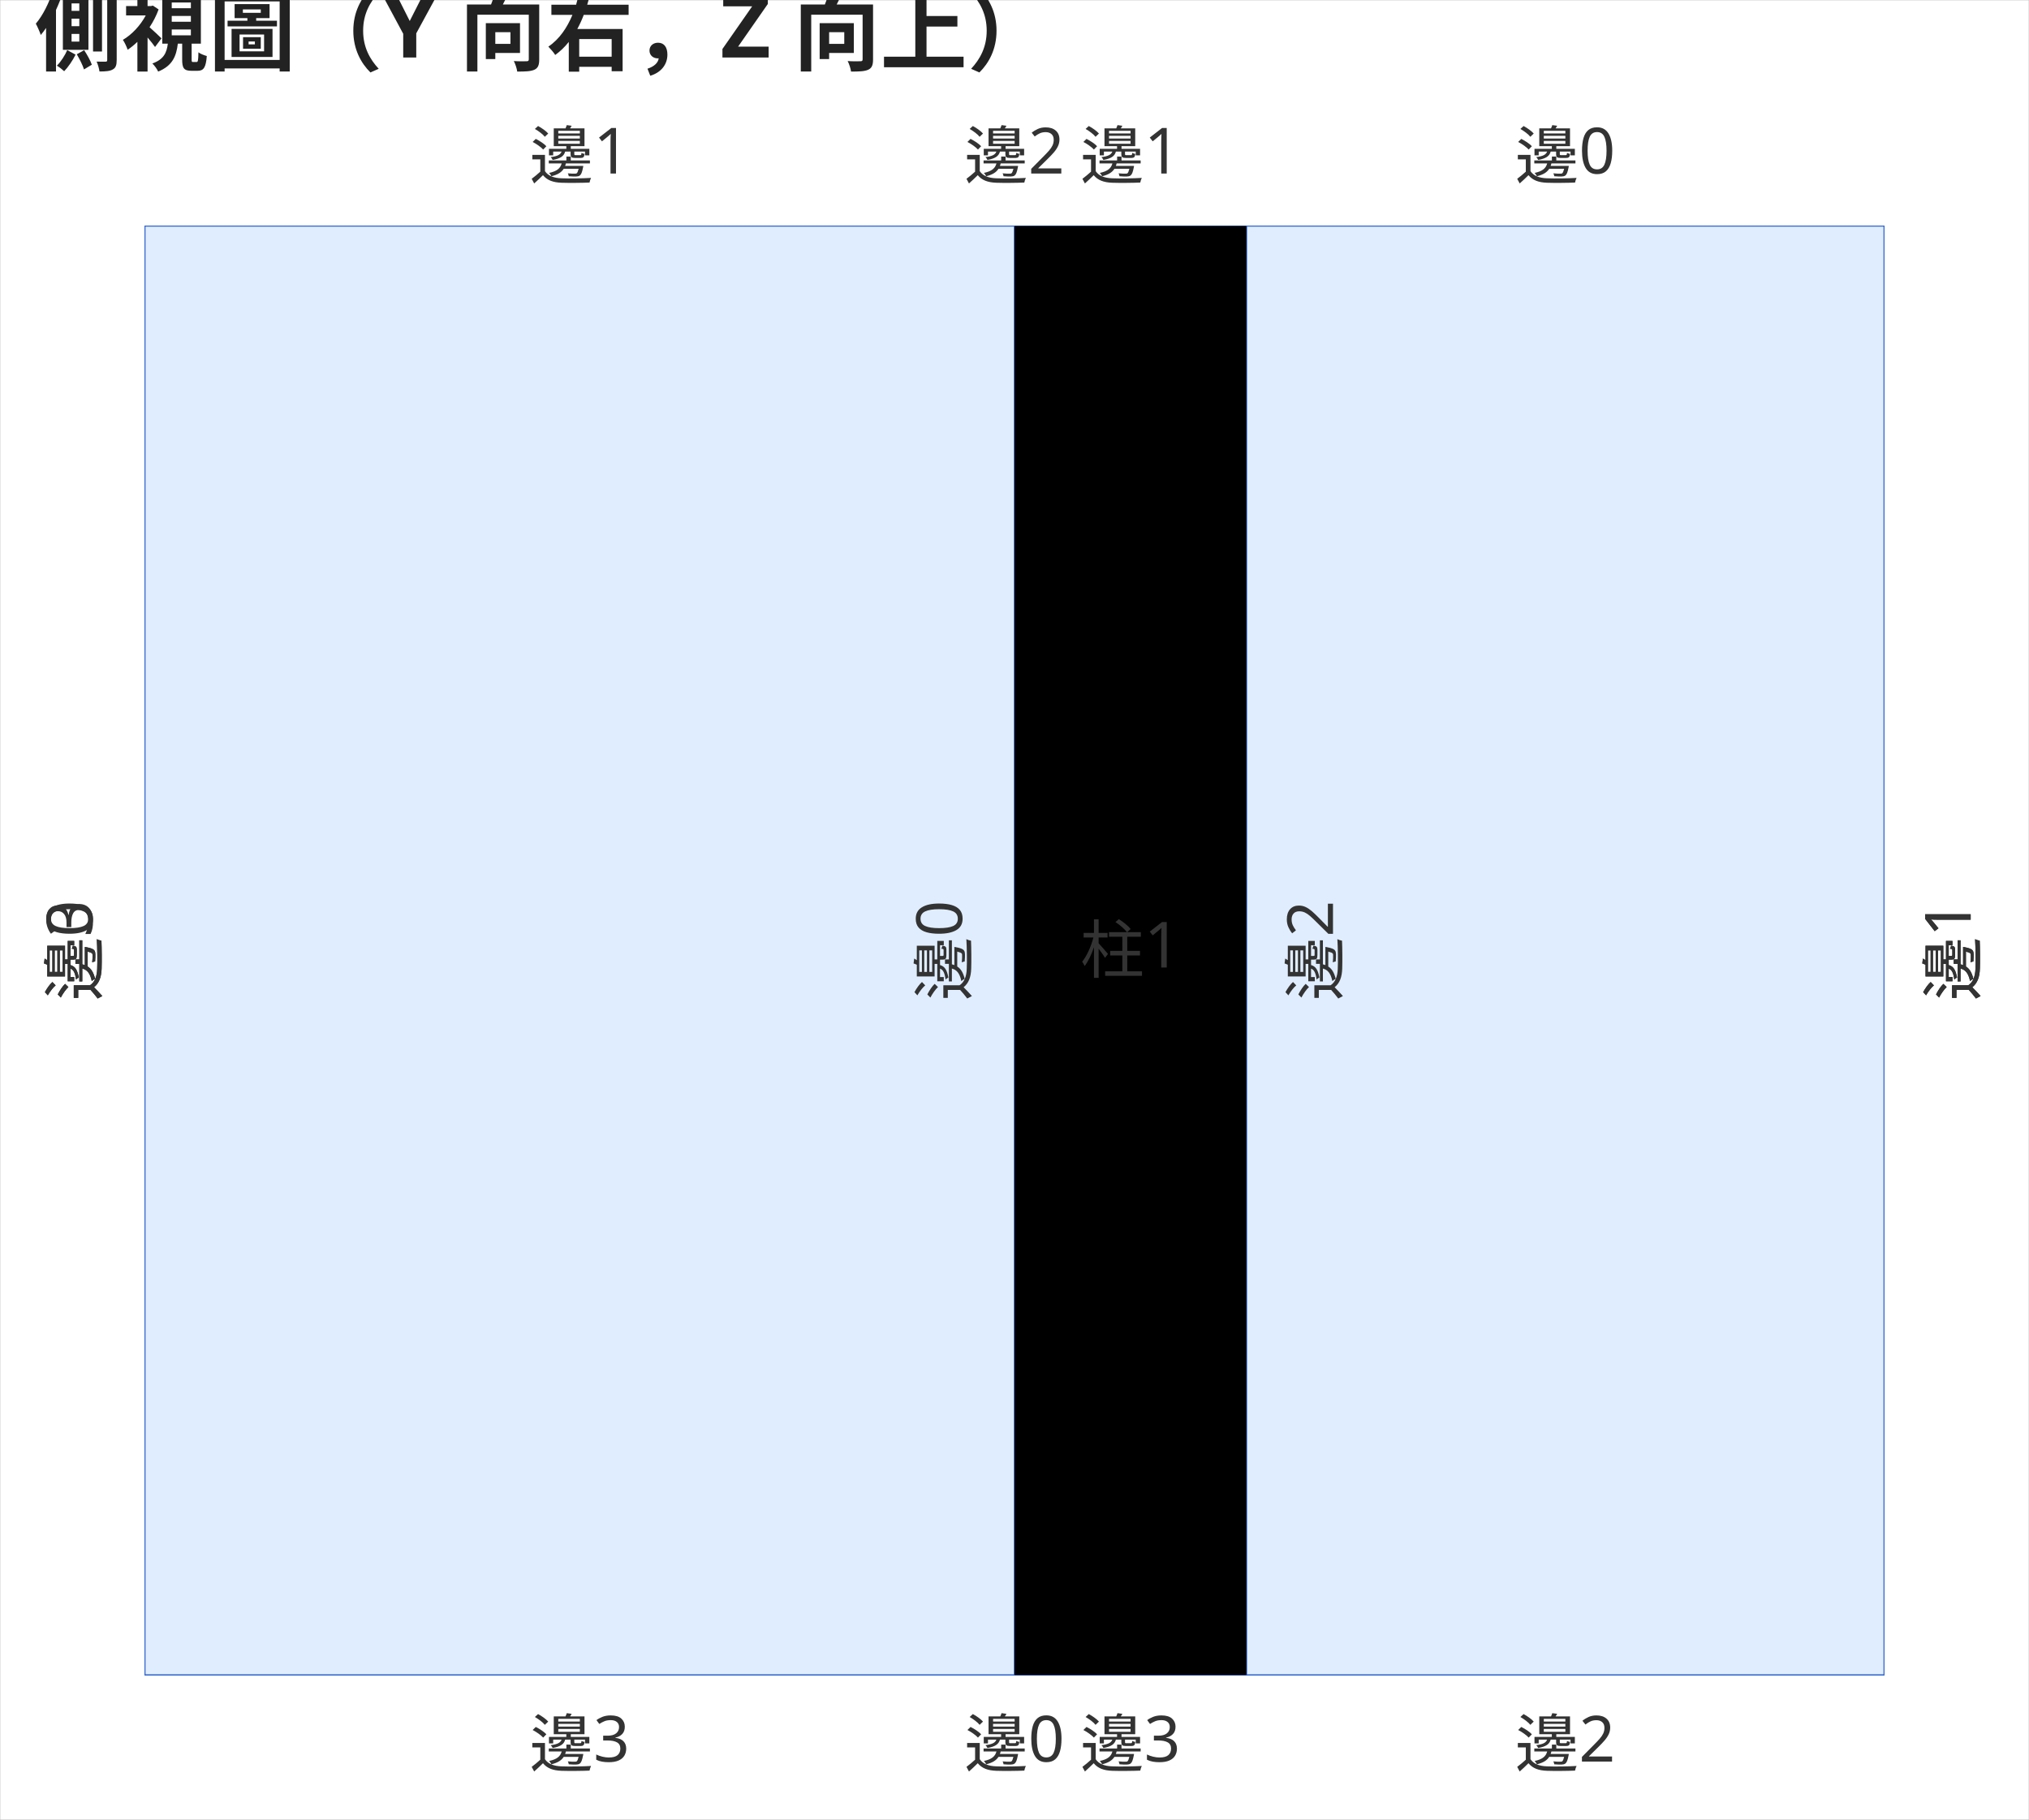
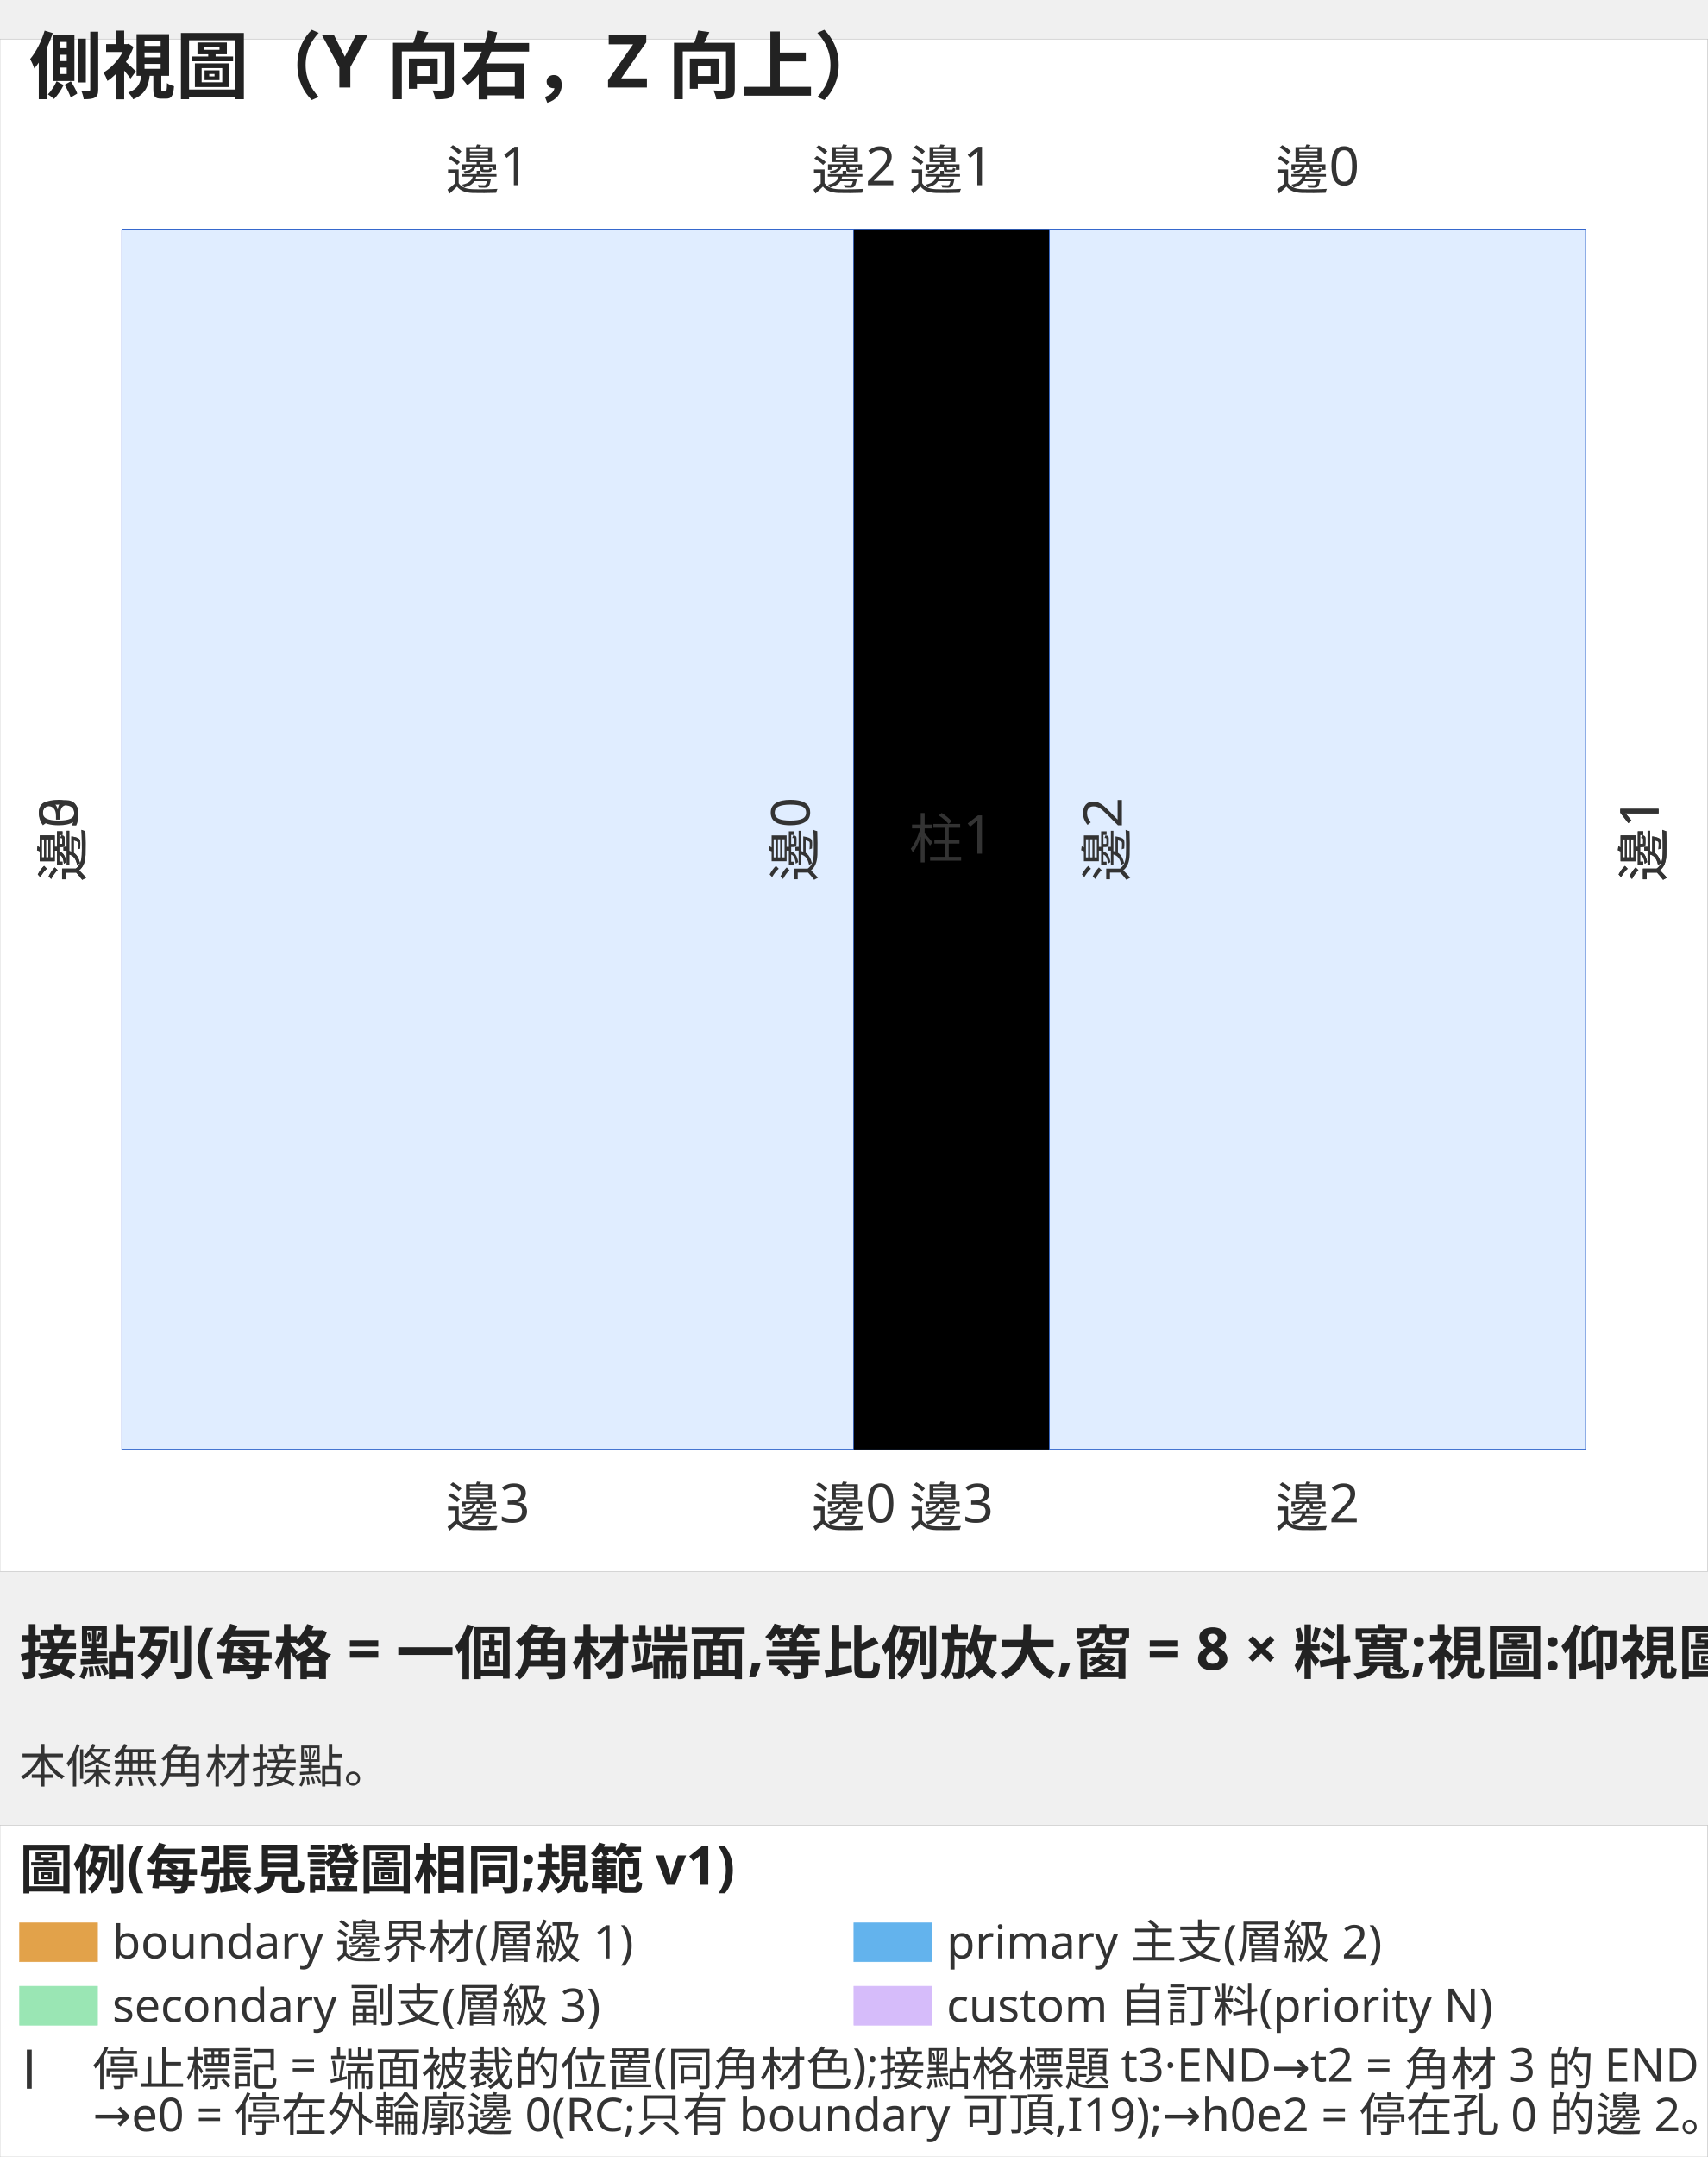
- <svg xmlns="http://www.w3.org/2000/svg" width="100%" viewBox="4800 0 3500 3140" data-full="0 0 8300 7080">
+ <svg xmlns="http://www.w3.org/2000/svg" width="100%" viewBox="4800 -80 3500 4420" data-full="4800 -80 3500 4420">
  <style>
  polygon, line, rect { vector-effect: non-scaling-stroke; }
  .frame { fill: #ffffff; stroke: #bbbbbb; stroke-width: 1px; }
  .title { font: bold 150px sans-serif; fill: #222222; }
  .label { font: 110px sans-serif; fill: #333333; text-anchor: middle; dominant-baseline: middle; }
  .guide-label { text-anchor: start; fill: #b03030; }
  .timber-label { fill: #7a4a00; font-weight: bold; }
  .guide-label, .timber-label { paint-order: stroke; stroke: #ffffff; stroke-width: 30px; stroke-linejoin: round; }
  .surface { fill: #dbe9ff; fill-opacity: 0.6; stroke: #3366cc; stroke-width: 1.5px; }
  .hole { fill: #ffffff; stroke: #3366cc; stroke-width: 1.5px; }
  .edge { stroke: #3366cc; stroke-width: 1.5px; }
  .edge-free { stroke: #e08020; stroke-width: 1.5px; stroke-dasharray: 30 15; }
  .guide { stroke: #cc3333; stroke-width: 1px; stroke-dasharray: 60 30; }
  .timber-face { fill: #ffd27f; fill-opacity: 0.5; stroke: #a06000; stroke-width: 1.5px; }
  .timber-face-near { fill-opacity: 0.85; }
</style>
-   <g transform="translate(250,2890)">
-     <rect class="frame" x="-250" y="-2890" width="4500" height="3140" />
-     <text x="-190" y="-2780" class="title">前視圖（X 向右，Z 向上）</text>
-     <polygon points="0,-2500 4000,-2500 4000,-2500 0,-2500" class="surface" />
-     <line x1="0" y1="-2500" x2="4000" y2="-2500" class="edge" />
-     <line x1="4000" y1="-2500" x2="4000" y2="-2500" class="edge" />
-     <line x1="4000" y1="-2500" x2="0" y2="-2500" class="edge" />
-     <line x1="0" y1="-2500" x2="0" y2="-2500" class="edge" />
-     <polygon points="0,0 0,0 4000,0 4000,0" class="surface" />
-     <line x1="0" y1="0" x2="0" y2="0" class="edge" />
-     <line x1="0" y1="0" x2="4000" y2="0" class="edge" />
-     <line x1="4000" y1="0" x2="4000" y2="0" class="edge" />
-     <line x1="4000" y1="0" x2="0" y2="0" class="edge" />
-     <polygon points="0,0 4000,0 4000,-2500 0,-2500" class="surface" />
-     <line x1="0" y1="0" x2="4000" y2="0" class="edge" />
-     <text x="2000" y="120" class="label">邊0</text>
-     <line x1="4000" y1="0" x2="4000" y2="-2500" class="edge" />
-     <text x="4120" y="-1250" class="label" transform="rotate(-90 4120 -1250)">邊1</text>
-     <line x1="4000" y1="-2500" x2="0" y2="-2500" class="edge" />
-     <text x="2000" y="-2620" class="label">邊2</text>
-     <line x1="0" y1="-2500" x2="0" y2="0" class="edge" />
-     <text x="-120" y="-1250" class="label" transform="rotate(-90 -120 -1250)">邊3</text>
-     <polygon points="0,0 0,-2500 4000,-2500 4000,0" class="surface" />
-     <line x1="0" y1="0" x2="0" y2="-2500" class="edge" />
-     <text x="-120" y="-1250" class="label" transform="rotate(-90 -120 -1250)">邊0</text>
-     <line x1="0" y1="-2500" x2="4000" y2="-2500" class="edge" />
-     <text x="2000" y="-2620" class="label">邊1</text>
-     <line x1="4000" y1="-2500" x2="4000" y2="0" class="edge" />
-     <text x="4120" y="-1250" class="label" transform="rotate(-90 4120 -1250)">邊2</text>
-     <line x1="4000" y1="0" x2="0" y2="0" class="edge" />
-     <text x="2000" y="120" class="label">邊3</text>
-     <polygon points="0,0 0,-2500 0,-2500 0,0" class="surface" />
-     <line x1="0" y1="0" x2="0" y2="-2500" class="edge" />
-     <line x1="0" y1="-2500" x2="0" y2="-2500" class="edge" />
-     <line x1="0" y1="-2500" x2="0" y2="0" class="edge" />
-     <line x1="0" y1="0" x2="0" y2="0" class="edge" />
-     <polygon points="4000,0 4000,0 4000,-2500 4000,-2500" class="surface" />
-     <line x1="4000" y1="0" x2="4000" y2="0" class="edge" />
-     <line x1="4000" y1="0" x2="4000" y2="-2500" class="edge" />
-     <line x1="4000" y1="-2500" x2="4000" y2="-2500" class="edge" />
-     <line x1="4000" y1="-2500" x2="4000" y2="0" class="edge" />
-     <polygon points="0,-2500 0,-2500 0,0 0,0" class="surface" />
-     <line x1="0" y1="-2500" x2="0" y2="-2500" class="edge" />
-     <line x1="0" y1="-2500" x2="0" y2="0" class="edge" />
-     <line x1="0" y1="0" x2="0" y2="0" class="edge" />
-     <line x1="0" y1="0" x2="0" y2="-2500" class="edge" />
-     <polygon points="400,0 400,-2500 400,-2500 400,0" class="surface" />
-     <line x1="400" y1="0" x2="400" y2="-2500" class="edge" />
-     <line x1="400" y1="-2500" x2="400" y2="-2500" class="edge" />
-     <line x1="400" y1="-2500" x2="400" y2="0" class="edge" />
-     <line x1="400" y1="0" x2="400" y2="0" class="edge" />
-     <polygon points="0,-2500 400,-2500 400,0 0,0" class="" />
-     <text x="200" y="-1250" class="label">柱1</text>
-   </g>
-   <g transform="translate(5050,2890)">
+   <style id="witness">.role-boundary{fill:#e2a24a;stroke:#e2a24a}.role-primary{fill:#63b3ed;stroke:#63b3ed}.role-secondary{fill:#9ae6b4;stroke:#9ae6b4}.role-custom{fill:#d6bcfa;stroke:#d6bcfa}.stop{fill:none;stroke-linecap:butt}.stop-label{font:bold 110px sans-serif;dominant-baseline:middle;paint-order:stroke;stroke:#ffffff;stroke-width:30px;stroke-linejoin:round}.tile-frame{fill:#ffffff;stroke:#888888;stroke-width:1px}.tile-title{font:bold 72px sans-serif;fill:#222222}.tile .label{display:none}.legend-title{font:bold 110px sans-serif;fill:#222222}.legend-text{font:95px sans-serif;fill:#333333;dominant-baseline:middle}.legend-box{fill:#ffffff;stroke:#bbbbbb;stroke-width:1px}.section-title{font:bold 120px sans-serif;fill:#222222}</style>
+   <g transform="translate(5050,2890)" data-view="side">
    <rect class="frame" x="-250" y="-2890" width="3500" height="3140" />
    <text x="-190" y="-2780" class="title">側視圖（Y 向右，Z 向上）</text>
    <polygon points="0,-2500 0,-2500 3000,-2500 3000,-2500" class="surface" />
    <line x1="0" y1="-2500" x2="0" y2="-2500" class="edge" />
    <line x1="0" y1="-2500" x2="3000" y2="-2500" class="edge" />
    <line x1="3000" y1="-2500" x2="3000" y2="-2500" class="edge" />
    <line x1="3000" y1="-2500" x2="0" y2="-2500" class="edge" />
    <polygon points="0,0 3000,0 3000,0 0,0" class="surface" />
    <line x1="0" y1="0" x2="3000" y2="0" class="edge" />
    <line x1="3000" y1="0" x2="3000" y2="0" class="edge" />
    <line x1="3000" y1="0" x2="0" y2="0" class="edge" />
    <line x1="0" y1="0" x2="0" y2="0" class="edge" />
    <polygon points="0,0 0,0 0,-2500 0,-2500" class="surface" />
    <line x1="0" y1="0" x2="0" y2="0" class="edge" />
    <line x1="0" y1="0" x2="0" y2="-2500" class="edge" />
    <line x1="0" y1="-2500" x2="0" y2="-2500" class="edge" />
    <line x1="0" y1="-2500" x2="0" y2="0" class="edge" />
    <polygon points="3000,0 3000,-2500 3000,-2500 3000,0" class="surface" />
    <line x1="3000" y1="0" x2="3000" y2="-2500" class="edge" />
    <line x1="3000" y1="-2500" x2="3000" y2="-2500" class="edge" />
    <line x1="3000" y1="-2500" x2="3000" y2="0" class="edge" />
    <line x1="3000" y1="0" x2="3000" y2="0" class="edge" />
    <polygon points="0,0 0,-2500 1500,-2500 1500,0" class="surface" />
    <line x1="0" y1="0" x2="0" y2="-2500" class="edge" />
    <text x="-120" y="-1250" class="label" transform="rotate(-90 -120 -1250)">邊0</text>
    <line x1="0" y1="-2500" x2="1500" y2="-2500" class="edge" />
    <text x="750" y="-2620" class="label">邊1</text>
    <line x1="1500" y1="-2500" x2="1500" y2="0" class="edge" />
    <text x="1620" y="-1250" class="label" transform="rotate(-90 1620 -1250)">邊2</text>
    <line x1="1500" y1="0" x2="0" y2="0" class="edge" />
    <text x="750" y="120" class="label">邊3</text>
    <polygon points="0,0 3000,0 3000,-2500 0,-2500" class="surface" />
    <line x1="0" y1="0" x2="3000" y2="0" class="edge" />
    <text x="1500" y="120" class="label">邊0</text>
    <line x1="3000" y1="0" x2="3000" y2="-2500" class="edge" />
    <text x="3120" y="-1250" class="label" transform="rotate(-90 3120 -1250)">邊1</text>
    <line x1="3000" y1="-2500" x2="0" y2="-2500" class="edge" />
    <text x="1500" y="-2620" class="label">邊2</text>
    <line x1="0" y1="-2500" x2="0" y2="0" class="edge" />
    <text x="-120" y="-1250" class="label" transform="rotate(-90 -120 -1250)">邊3</text>
    <polygon points="1900,-2500 3000,-2500 3000,0 1900,0" class="surface" />
    <line x1="1900" y1="-2500" x2="3000" y2="-2500" class="edge" />
    <text x="2450" y="-2620" class="label">邊0</text>
    <line x1="3000" y1="-2500" x2="3000" y2="0" class="edge" />
    <text x="3120" y="-1250" class="label" transform="rotate(-90 3120 -1250)">邊1</text>
    <line x1="3000" y1="0" x2="1900" y2="0" class="edge" />
    <text x="2450" y="120" class="label">邊2</text>
    <line x1="1900" y1="0" x2="1900" y2="-2500" class="edge" />
    <text x="1780" y="-1250" class="label" transform="rotate(-90 1780 -1250)">邊3</text>
    <polygon points="1500,0 1500,-2500 1900,-2500 1900,0" class="surface" />
    <line x1="1500" y1="0" x2="1500" y2="-2500" class="edge" />
    <text x="1380" y="-1250" class="label" transform="rotate(-90 1380 -1250)">邊0</text>
    <line x1="1500" y1="-2500" x2="1900" y2="-2500" class="edge" />
    <text x="1700" y="-2620" class="label">邊1</text>
    <line x1="1900" y1="-2500" x2="1900" y2="0" class="edge" />
    <text x="2020" y="-1250" class="label" transform="rotate(-90 2020 -1250)">邊2</text>
    <line x1="1900" y1="0" x2="1500" y2="0" class="edge" />
    <text x="1700" y="120" class="label">邊3</text>
    <polygon points="1500,-2500 1900,-2500 1900,0 1500,0" class="" />
    <text x="1700" y="-1250" class="label">柱1</text>
  </g>
-   <g transform="translate(250,3830)">
-     <rect class="frame" x="-250" y="-390" width="4500" height="3640" />
-     <text x="-190" y="-280" class="title">仰視圖（X 向右，Y 向下）</text>
-     <polygon points="0,0 4000,0 4000,3000 0,3000" class="surface" />
-     <line x1="0" y1="0" x2="4000" y2="0" class="edge" />
-     <text x="2000" y="-120" class="label">邊0</text>
-     <line x1="4000" y1="0" x2="4000" y2="3000" class="edge" />
-     <text x="4120" y="1500" class="label" transform="rotate(-90 4120 1500)">邊1</text>
-     <line x1="4000" y1="3000" x2="0" y2="3000" class="edge" />
-     <text x="2000" y="3120" class="label">邊2</text>
-     <line x1="0" y1="3000" x2="0" y2="0" class="edge" />
-     <text x="-120" y="1500" class="label" transform="rotate(-90 -120 1500)">邊3</text>
-     <polygon points="0,0 0,3000 4000,3000 4000,0" class="surface" />
-     <line x1="0" y1="0" x2="0" y2="3000" class="edge" />
-     <text x="-120" y="1500" class="label" transform="rotate(-90 -120 1500)">邊0</text>
-     <line x1="0" y1="3000" x2="4000" y2="3000" class="edge" />
-     <text x="2000" y="3120" class="label">邊1</text>
-     <line x1="4000" y1="3000" x2="4000" y2="0" class="edge" />
-     <text x="4120" y="1500" class="label" transform="rotate(-90 4120 1500)">邊2</text>
-     <line x1="4000" y1="0" x2="0" y2="0" class="edge" />
-     <text x="2000" y="-120" class="label">邊3</text>
-     <polygon points="0,0 4000,0 4000,0 0,0" class="surface" />
-     <line x1="0" y1="0" x2="4000" y2="0" class="edge" />
-     <line x1="4000" y1="0" x2="4000" y2="0" class="edge" />
-     <line x1="4000" y1="0" x2="0" y2="0" class="edge" />
-     <line x1="0" y1="0" x2="0" y2="0" class="edge" />
-     <polygon points="0,3000 0,3000 4000,3000 4000,3000" class="surface" />
-     <line x1="0" y1="3000" x2="0" y2="3000" class="edge" />
-     <line x1="0" y1="3000" x2="4000" y2="3000" class="edge" />
-     <line x1="4000" y1="3000" x2="4000" y2="3000" class="edge" />
-     <line x1="4000" y1="3000" x2="0" y2="3000" class="edge" />
-     <polygon points="0,0 0,0 0,1500 0,1500" class="surface" />
-     <line x1="0" y1="0" x2="0" y2="0" class="edge" />
-     <line x1="0" y1="0" x2="0" y2="1500" class="edge" />
-     <line x1="0" y1="1500" x2="0" y2="1500" class="edge" />
-     <line x1="0" y1="1500" x2="0" y2="0" class="edge" />
-     <polygon points="4000,0 4000,3000 4000,3000 4000,0" class="surface" />
-     <line x1="4000" y1="0" x2="4000" y2="3000" class="edge" />
-     <line x1="4000" y1="3000" x2="4000" y2="3000" class="edge" />
-     <line x1="4000" y1="3000" x2="4000" y2="0" class="edge" />
-     <line x1="4000" y1="0" x2="4000" y2="0" class="edge" />
-     <polygon points="0,1900 0,3000 0,3000 0,1900" class="surface" />
-     <line x1="0" y1="1900" x2="0" y2="3000" class="edge" />
-     <line x1="0" y1="3000" x2="0" y2="3000" class="edge" />
-     <line x1="0" y1="3000" x2="0" y2="1900" class="edge" />
-     <line x1="0" y1="1900" x2="0" y2="1900" class="edge" />
-     <polygon points="400,1500 400,1500 400,1900 400,1900" class="surface" />
-     <line x1="400" y1="1500" x2="400" y2="1500" class="edge" />
-     <line x1="400" y1="1500" x2="400" y2="1900" class="edge" />
-     <line x1="400" y1="1900" x2="400" y2="1900" class="edge" />
-     <line x1="400" y1="1900" x2="400" y2="1500" class="edge" />
-     <polygon points="0,1500 400,1500 400,1900 0,1900" class="" />
-     <text x="200" y="1700" class="label">柱1</text>
-   </g>
+   <text x="4840" y="3350" class="section-title">接點列(每格 = 一個角材端面,等比例放大,窗 = 8 × 料寬;視圖:仰視圖)</text>
+   <text x="4840" y="3540" class="legend-text">本條無角材接點。</text>
+   <rect x="4800" y="3660" width="3500" height="680" class="legend-box" />
+   <text x="4840" y="3790" class="legend-title">圖例(每張見證圖相同;規範 v1)</text>
+   <rect x="4840" y="3860" width="160" height="80" class="role-boundary" />
+   <text x="5030" y="3900" class="legend-text">boundary 邊界材(層級 1)</text>
+   <rect x="6550" y="3860" width="160" height="80" class="role-primary" />
+   <text x="6740" y="3900" class="legend-text">primary 主支(層級 2)</text>
+   <rect x="4840" y="3990" width="160" height="80" class="role-secondary" />
+   <text x="5030" y="4030" class="legend-text">secondary 副支(層級 3)</text>
+   <rect x="6550" y="3990" width="160" height="80" class="role-custom" />
+   <text x="6740" y="4030" class="legend-text">custom 自訂料(priority N)</text>
+   <line x1="4860" y1="4120" x2="4860" y2="4200" class="stop" stroke="#333333" stroke-width="10" />
+   <text x="4990" y="4160" class="legend-text">停止標記 = 端面被裁的位置(同角材色);接點格標題 t3·END→t2 = 角材 3 的 END 端面停在角材 2 的側面。</text>
+   <text x="4990" y="4260" class="legend-text">→e0 = 停在外輪廓邊 0(RC;只有 boundary 可頂,I19);→h0e2 = 停在孔 0 的邊 2。擋面參照寫法同 D18。</text>
</svg>
